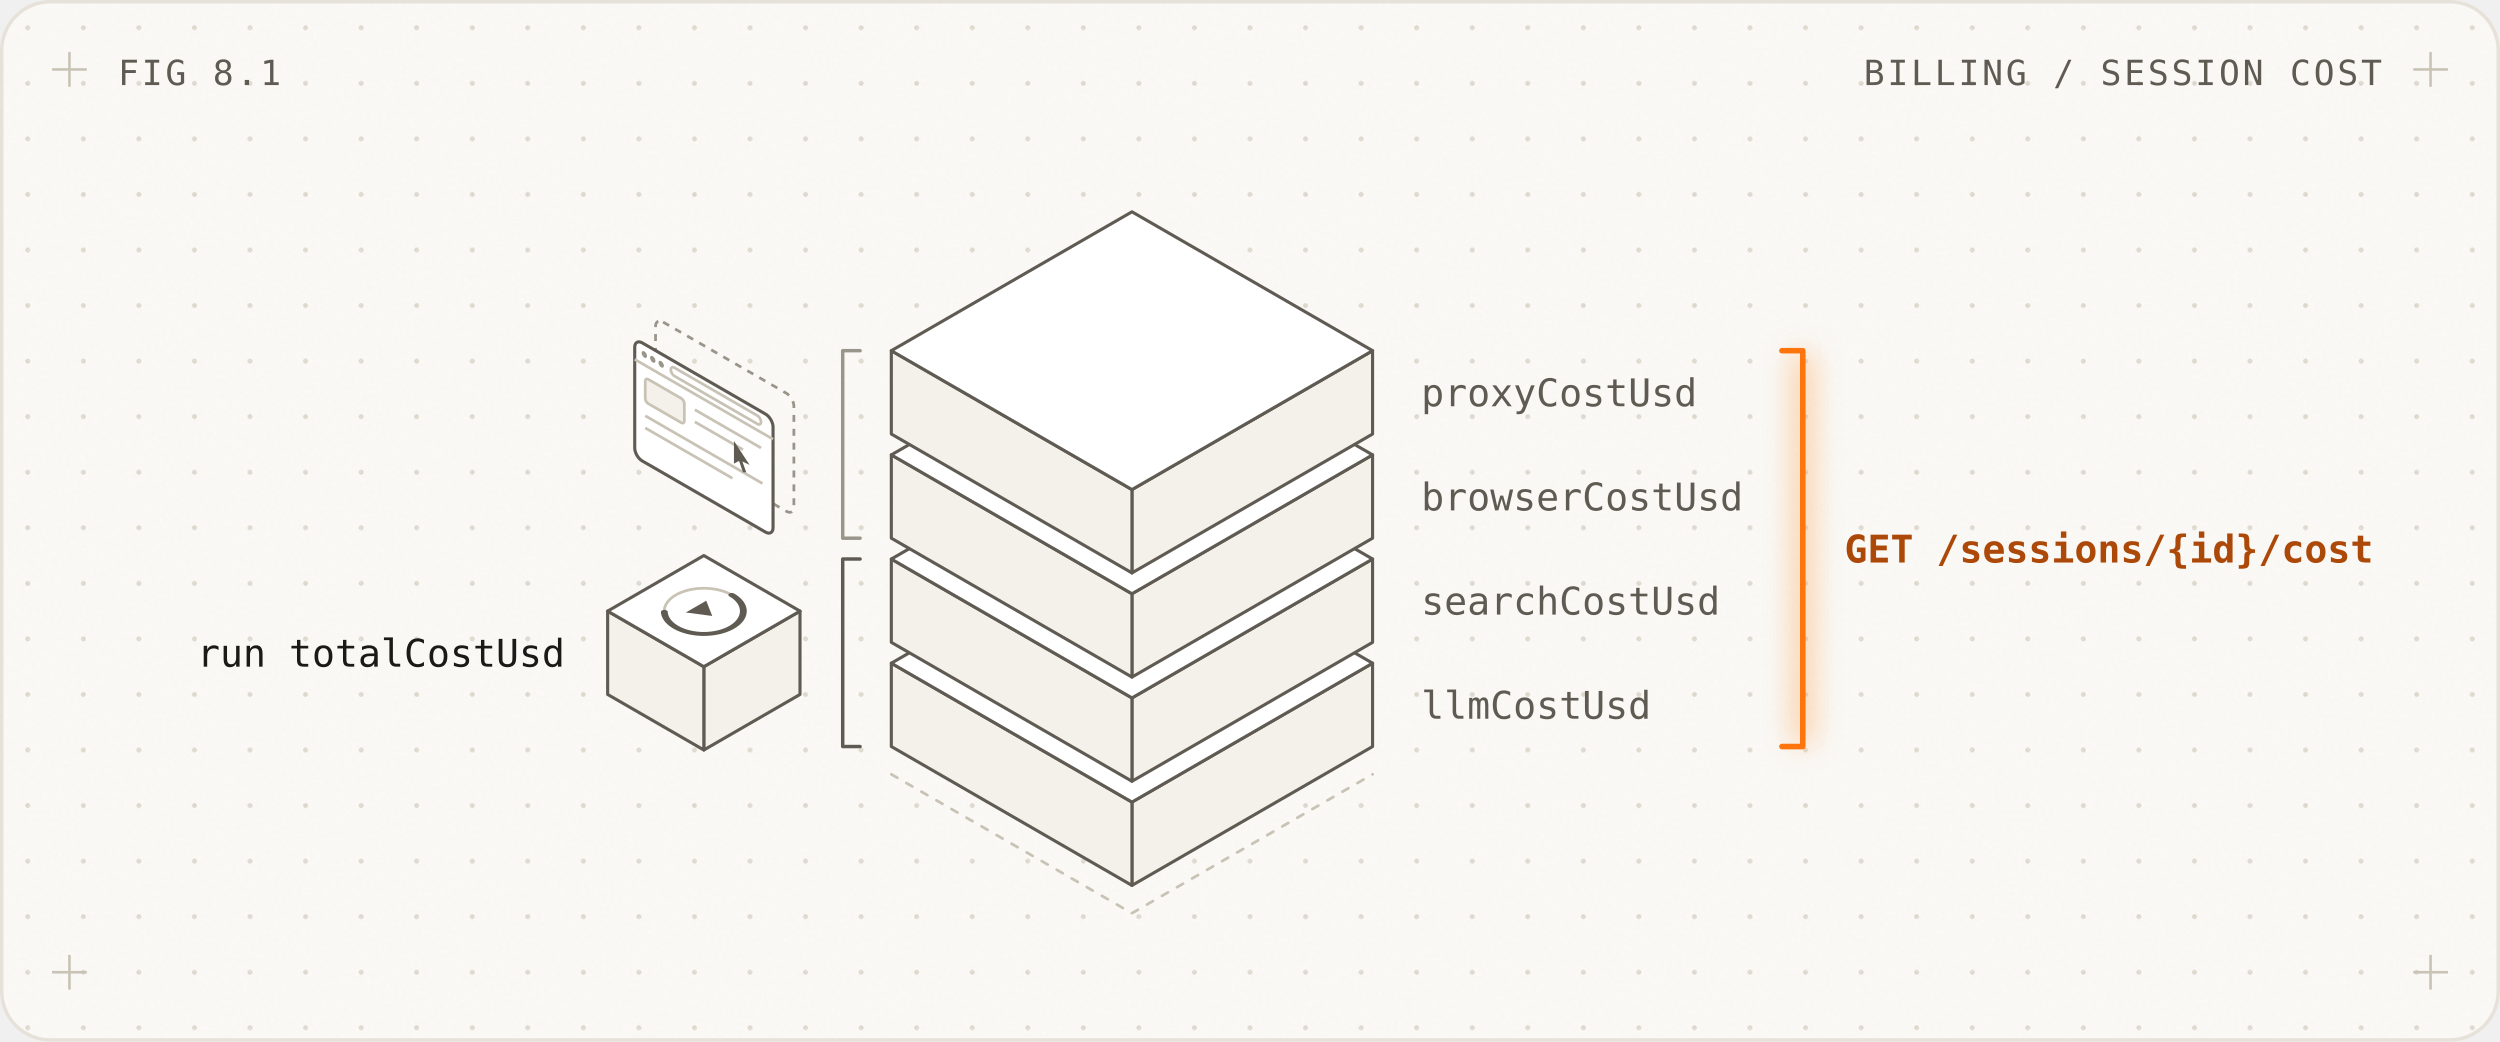
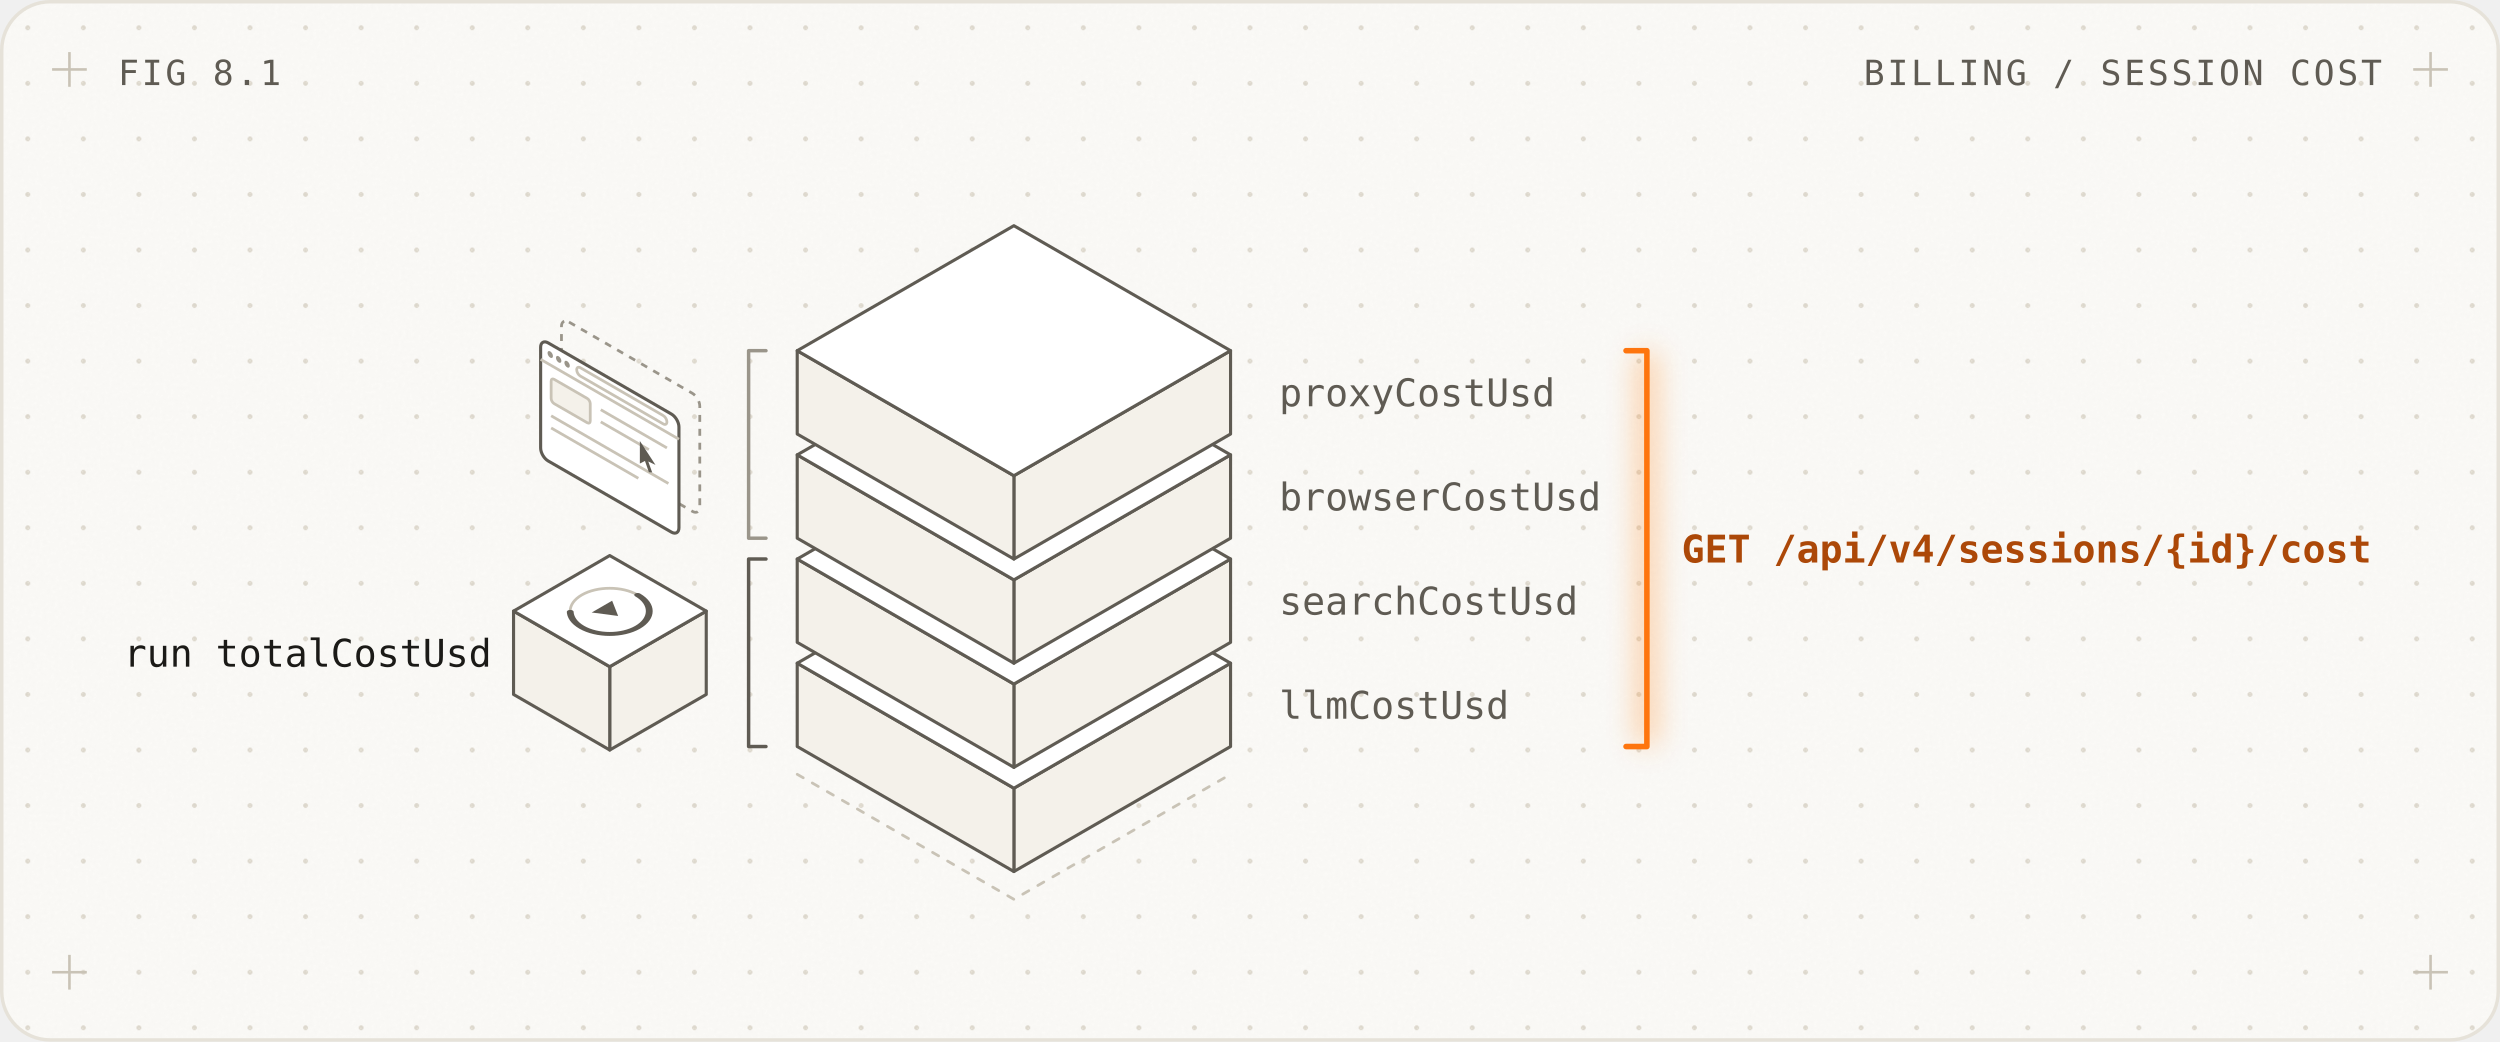
<svg xmlns="http://www.w3.org/2000/svg" viewBox="0 0 720 300" width="720" height="300" role="img" aria-labelledby="t d" fill="none">
  <style>.s{font-family:Geist, Inter, -apple-system, BlinkMacSystemFont, 'Segoe UI', Helvetica, Arial, sans-serif}.m{font-family:'Geist Mono', ui-monospace, SFMono-Regular, Menlo, monospace}text{font-kerning:normal}</style>
  <defs>
    <pattern id="dots" width="16" height="16" patternUnits="userSpaceOnUse">
      <circle cx="8" cy="8" r="0.7" fill="#DDD8CD" />
    </pattern>
    <filter id="grain" x="0" y="0" width="100%" height="100%">
      <feTurbulence type="fractalNoise" baseFrequency="0.9" numOctaves="2" seed="7" stitchTiles="stitch" />
      <feColorMatrix values="0 0 0 0 0.5  0 0 0 0 0.5  0 0 0 0 0.5  0 0 0 0.05 0" />
    </filter>
    <clipPath id="card">
      <rect x="0.5" y="0.5" width="719" height="299" rx="14" />
    </clipPath>
    <filter id="glow" filterUnits="userSpaceOnUse" x="0" y="0" width="720" height="300">
      <feGaussianBlur stdDeviation="4" />
    </filter>
  </defs>
  <rect x="0.5" y="0.5" width="719" height="299" rx="14" fill="#FBFAF7" />
  <g clip-path="url(#card)">
    <rect width="720" height="300" fill="url(#dots)" />
    <rect width="720" height="300" filter="url(#grain)" />
  </g>
  <rect x="0.5" y="0.5" width="719" height="299" rx="14" fill="none" stroke="#E6E2D9" />
  <path d="M15 20h10M20 15v10" stroke="#C9C3B6" stroke-width="0.75" />
  <path d="M695 20h10M700 15v10" stroke="#C9C3B6" stroke-width="0.75" />
  <path d="M15 280h10M20 275v10" stroke="#C9C3B6" stroke-width="0.75" />
  <path d="M695 280h10M700 275v10" stroke="#C9C3B6" stroke-width="0.75" />
  <text x="34.0" y="24.5" font-size="10" fill="#5F5B53" letter-spacing="0.08em" class="m">FIG 8.1</text>
  <text x="686.0" y="24.5" font-size="10" fill="#5F5B53" text-anchor="end" letter-spacing="0.08em" class="m">BILLING / SESSION COST</text>
-   <polyline points="256.7,223.0 326.0,263.0 395.3,223.0" stroke="#C9C3B6" stroke-width="0.8" stroke-dasharray="2 3" stroke-linejoin="round" stroke-linecap="round" />
-   <polygon points="395.3,191.0 326.0,231.0 326.0,255.0 395.3,215.0" fill="#F4F1EA" stroke="#5F5B53" stroke-width="0.9" stroke-linejoin="round" stroke-linecap="round" />
-   <polygon points="256.7,191.0 326.0,231.0 326.0,255.0 256.7,215.0" fill="#F4F1EA" stroke="#5F5B53" stroke-width="0.9" stroke-linejoin="round" stroke-linecap="round" />
-   <polygon points="326.0,151.0 395.3,191.0 326.0,231.0 256.7,191.0" fill="#FFFFFF" stroke="#5F5B53" stroke-width="0.9" stroke-linejoin="round" stroke-linecap="round" />
-   <polygon points="395.3,161.0 326.0,201.0 326.0,225.0 395.3,185.0" fill="#F4F1EA" stroke="#5F5B53" stroke-width="0.9" stroke-linejoin="round" stroke-linecap="round" />
-   <polygon points="256.7,161.0 326.0,201.0 326.0,225.0 256.7,185.0" fill="#F4F1EA" stroke="#5F5B53" stroke-width="0.9" stroke-linejoin="round" stroke-linecap="round" />
-   <polygon points="326.0,121.0 395.3,161.0 326.0,201.0 256.7,161.0" fill="#FFFFFF" stroke="#5F5B53" stroke-width="0.9" stroke-linejoin="round" stroke-linecap="round" />
-   <polygon points="395.3,131.0 326.0,171.0 326.0,195.0 395.3,155.0" fill="#F4F1EA" stroke="#5F5B53" stroke-width="0.9" stroke-linejoin="round" stroke-linecap="round" />
-   <polygon points="256.7,131.0 326.0,171.0 326.0,195.0 256.7,155.0" fill="#F4F1EA" stroke="#5F5B53" stroke-width="0.9" stroke-linejoin="round" stroke-linecap="round" />
-   <polygon points="326.0,91.0 395.3,131.0 326.0,171.0 256.7,131.0" fill="#FFFFFF" stroke="#5F5B53" stroke-width="0.9" stroke-linejoin="round" stroke-linecap="round" />
-   <polygon points="395.3,101.0 326.0,141.0 326.0,165.0 395.3,125.0" fill="#F4F1EA" stroke="#5F5B53" stroke-width="0.9" stroke-linejoin="round" stroke-linecap="round" />
-   <polygon points="256.7,101.0 326.0,141.0 326.0,165.0 256.7,125.0" fill="#F4F1EA" stroke="#5F5B53" stroke-width="0.9" stroke-linejoin="round" stroke-linecap="round" />
-   <polygon points="326.0,61.0 395.3,101.0 326.0,141.0 256.7,101.0" fill="#FFFFFF" stroke="#5F5B53" stroke-width="0.9" stroke-linejoin="round" stroke-linecap="round" />
-   <text x="409.3" y="207.0" font-size="11" fill="#5F5B53" class="m">llmCostUsd</text>
-   <text x="409.3" y="177.0" font-size="11" fill="#5F5B53" class="m">searchCostUsd</text>
-   <text x="409.3" y="147.0" font-size="11" fill="#5F5B53" class="m">browserCostUsd</text>
-   <text x="409.3" y="117.0" font-size="11" fill="#5F5B53" class="m">proxyCostUsd</text>
-   <path d="M247.7 161.0H242.7V215.0H247.7" stroke="#5F5B53" stroke-width="1.0" stroke-linejoin="round" stroke-linecap="round" />
-   <path d="M247.7 101.0H242.7V155.0H247.7" stroke="#9A958A" stroke-width="1.0" stroke-linejoin="round" stroke-linecap="round" />
-   <polygon points="230.4,176.0 202.7,192.0 202.7,216.0 230.4,200.0" fill="#F4F1EA" stroke="#5F5B53" stroke-width="0.9" stroke-linejoin="round" stroke-linecap="round" />
-   <polygon points="175.0,176.0 202.7,192.0 202.7,216.0 175.0,200.0" fill="#F4F1EA" stroke="#5F5B53" stroke-width="0.9" stroke-linejoin="round" stroke-linecap="round" />
-   <polygon points="202.7,160.0 230.4,176.0 202.7,192.0 175.0,176.0" fill="#FFFFFF" stroke="#5F5B53" stroke-width="0.9" stroke-linejoin="round" stroke-linecap="round" />
-   <g transform="matrix(0.866,0.5,-0.866,0.5,202.7,160.0)">
+   <polyline points="229.6,223.0 292.0,259.0 354.4,223.0" stroke="#C9C3B6" stroke-width="0.8" stroke-dasharray="2 3" stroke-linejoin="round" stroke-linecap="round" />
+   <polygon points="354.4,191.0 292.0,227.0 292.0,251.0 354.4,215.0" fill="#F4F1EA" stroke="#5F5B53" stroke-width="0.9" stroke-linejoin="round" stroke-linecap="round" />
+   <polygon points="229.6,191.0 292.0,227.0 292.0,251.0 229.6,215.0" fill="#F4F1EA" stroke="#5F5B53" stroke-width="0.9" stroke-linejoin="round" stroke-linecap="round" />
+   <polygon points="292.0,155.0 354.4,191.0 292.0,227.0 229.6,191.0" fill="#FFFFFF" stroke="#5F5B53" stroke-width="0.9" stroke-linejoin="round" stroke-linecap="round" />
+   <polygon points="354.4,161.0 292.0,197.0 292.0,221.0 354.4,185.0" fill="#F4F1EA" stroke="#5F5B53" stroke-width="0.9" stroke-linejoin="round" stroke-linecap="round" />
+   <polygon points="229.6,161.0 292.0,197.0 292.0,221.0 229.6,185.0" fill="#F4F1EA" stroke="#5F5B53" stroke-width="0.9" stroke-linejoin="round" stroke-linecap="round" />
+   <polygon points="292.0,125.0 354.4,161.0 292.0,197.0 229.6,161.0" fill="#FFFFFF" stroke="#5F5B53" stroke-width="0.9" stroke-linejoin="round" stroke-linecap="round" />
+   <polygon points="354.4,131.0 292.0,167.0 292.0,191.0 354.4,155.0" fill="#F4F1EA" stroke="#5F5B53" stroke-width="0.9" stroke-linejoin="round" stroke-linecap="round" />
+   <polygon points="229.6,131.0 292.0,167.0 292.0,191.0 229.6,155.0" fill="#F4F1EA" stroke="#5F5B53" stroke-width="0.9" stroke-linejoin="round" stroke-linecap="round" />
+   <polygon points="292.0,95.0 354.4,131.0 292.0,167.0 229.6,131.0" fill="#FFFFFF" stroke="#5F5B53" stroke-width="0.9" stroke-linejoin="round" stroke-linecap="round" />
+   <polygon points="354.4,101.0 292.0,137.0 292.0,161.0 354.4,125.0" fill="#F4F1EA" stroke="#5F5B53" stroke-width="0.9" stroke-linejoin="round" stroke-linecap="round" />
+   <polygon points="229.6,101.0 292.0,137.0 292.0,161.0 229.6,125.0" fill="#F4F1EA" stroke="#5F5B53" stroke-width="0.9" stroke-linejoin="round" stroke-linecap="round" />
+   <polygon points="292.0,65.0 354.4,101.0 292.0,137.0 229.6,101.0" fill="#FFFFFF" stroke="#5F5B53" stroke-width="0.9" stroke-linejoin="round" stroke-linecap="round" />
+   <text x="368.4" y="207.0" font-size="11" fill="#5F5B53" class="m">llmCostUsd</text>
+   <text x="368.4" y="177.0" font-size="11" fill="#5F5B53" class="m">searchCostUsd</text>
+   <text x="368.4" y="147.0" font-size="11" fill="#5F5B53" class="m">browserCostUsd</text>
+   <text x="368.4" y="117.0" font-size="11" fill="#5F5B53" class="m">proxyCostUsd</text>
+   <path d="M220.6 161.0H215.6V215.0H220.6" stroke="#5F5B53" stroke-width="1.0" stroke-linejoin="round" stroke-linecap="round" />
+   <path d="M220.6 101.0H215.6V155.0H220.6" stroke="#9A958A" stroke-width="1.0" stroke-linejoin="round" stroke-linecap="round" />
+   <polygon points="203.4,176.0 175.6,192.0 175.6,216.0 203.4,200.0" fill="#F4F1EA" stroke="#5F5B53" stroke-width="0.9" stroke-linejoin="round" stroke-linecap="round" />
+   <polygon points="147.9,176.0 175.6,192.0 175.6,216.0 147.9,200.0" fill="#F4F1EA" stroke="#5F5B53" stroke-width="0.9" stroke-linejoin="round" stroke-linecap="round" />
+   <polygon points="175.6,160.0 203.4,176.0 175.6,192.0 147.9,176.0" fill="#FFFFFF" stroke="#5F5B53" stroke-width="0.9" stroke-linejoin="round" stroke-linecap="round" />
+   <g transform="matrix(0.866,0.5,-0.866,0.5,175.6,160.0)">
    <circle cx="16.0" cy="16.0" r="9.3" stroke="#C9C3B6" stroke-width="0.8" vector-effect="non-scaling-stroke" />
    <circle cx="16.0" cy="16.0" r="9.3" stroke="#5F5B53" stroke-width="1.6" stroke-linecap="round" stroke-dasharray="36.2 58.3" transform="rotate(-90 16.0 16.0)" />
    <path d="M13.4 12.6l5.4 3.4l-5.4 3.4z" fill="#5F5B53" />
  </g>
-   <g transform="matrix(0.866,0.5,0,1,188.8,125.5)">
+   <g transform="matrix(0.866,0.5,0,1,161.7,125.5)">
    <rect x="0" y="-34" width="46" height="34" rx="2.5" stroke="#9A958A" stroke-width="0.8" stroke-dasharray="2 2" vector-effect="non-scaling-stroke" />
  </g>
-   <g transform="matrix(0.866,0.5,0,1,182.8,131.5)">
+   <g transform="matrix(0.866,0.5,0,1,155.7,131.5)">
    <rect x="0" y="-34" width="46" height="34" rx="2.5" fill="#FFFFFF" stroke="#5F5B53" stroke-width="0.9" vector-effect="non-scaling-stroke" />
    <path d="M0 -28H46" stroke="#C9C3B6" stroke-width="0.8" vector-effect="non-scaling-stroke" />
    <circle cx="3.2" cy="-31" r="0.9" fill="#9A958A" />
    <circle cx="6.0" cy="-31" r="0.9" fill="#9A958A" />
    <circle cx="8.8" cy="-31" r="0.9" fill="#9A958A" />
    <rect x="12" y="-32.2" width="30" height="2.4" rx="1.2" stroke="#C9C3B6" stroke-width="0.8" vector-effect="non-scaling-stroke" />
    <rect x="3.5" y="-24.5" width="13" height="7" rx="1" fill="#F4F1EA" stroke="#C9C3B6" stroke-width="0.8" vector-effect="non-scaling-stroke" />
    <path d="M20 -23.5h22M20 -20h16M3.5 -13.5h39M3.5 -10h29" stroke="#C9C3B6" stroke-width="0.8" vector-effect="non-scaling-stroke" />
    <path d="M33 -21l0 6.5l1.7 -1.6l1.3 2.6l1.1 -.5l-1.3 -2.5l2.4 -.2z" fill="#5F5B53" />
  </g>
-   <text x="162.7" y="192.0" font-size="11" fill="#1B1A17" text-anchor="end" class="m">run totalCostUsd</text>
-   <rect x="516.2" y="101.0" width="6" height="114.0" rx="3" fill="#FE750E" fill-opacity="0.35" filter="url(#glow)" />
-   <path d="M513.2 101.0H519.2V215.0H513.2" stroke="#FE750E" stroke-width="1.6" stroke-linejoin="round" stroke-linecap="round" />
-   <text x="531.2" y="162.0" font-size="11" fill="#AC4808" font-weight="600" class="m">GET /sessions/{id}/cost</text>
+   <text x="141.6" y="192.0" font-size="11" fill="#1B1A17" text-anchor="end" class="m">run totalCostUsd</text>
+   <rect x="471.3" y="101.0" width="6" height="114.0" rx="3" fill="#FE750E" fill-opacity="0.35" filter="url(#glow)" />
+   <path d="M468.3 101.0H474.3V215.0H468.3" stroke="#FE750E" stroke-width="1.6" stroke-linejoin="round" stroke-linecap="round" />
+   <text x="484.3" y="162.0" font-size="11" fill="#AC4808" font-weight="600" class="m">GET /api/v4/sessions/{id}/cost</text>
</svg>
